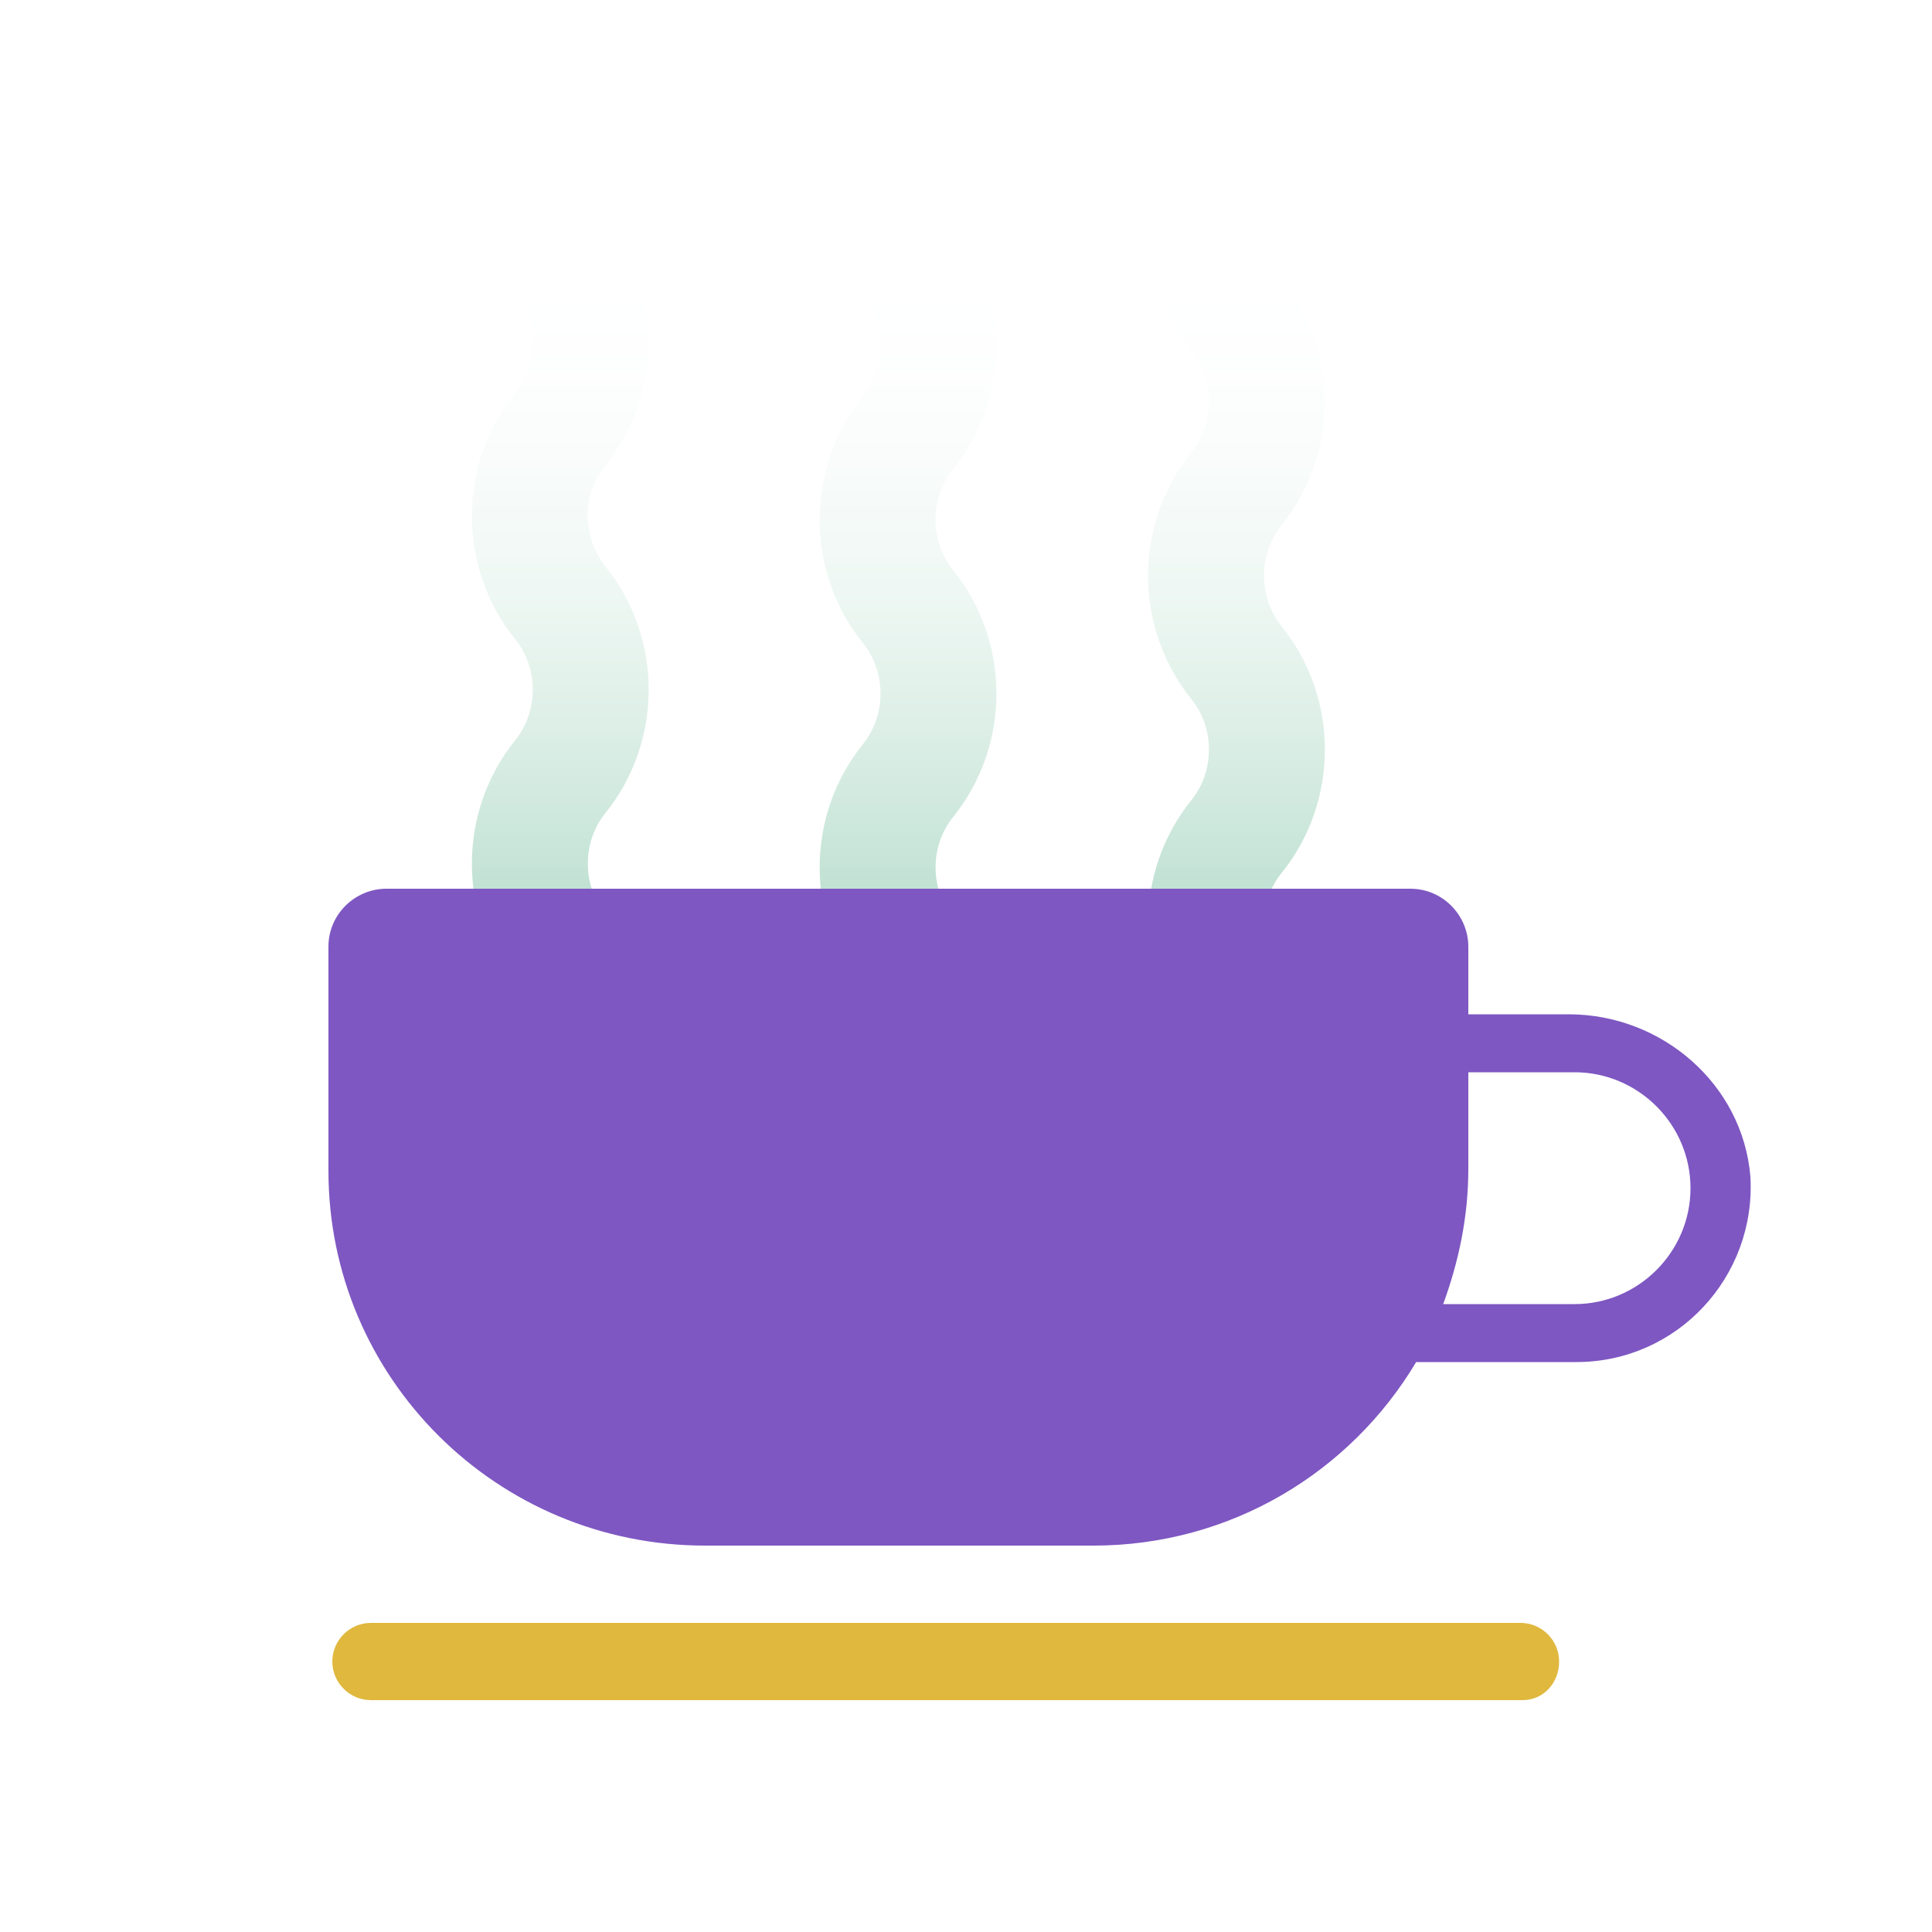
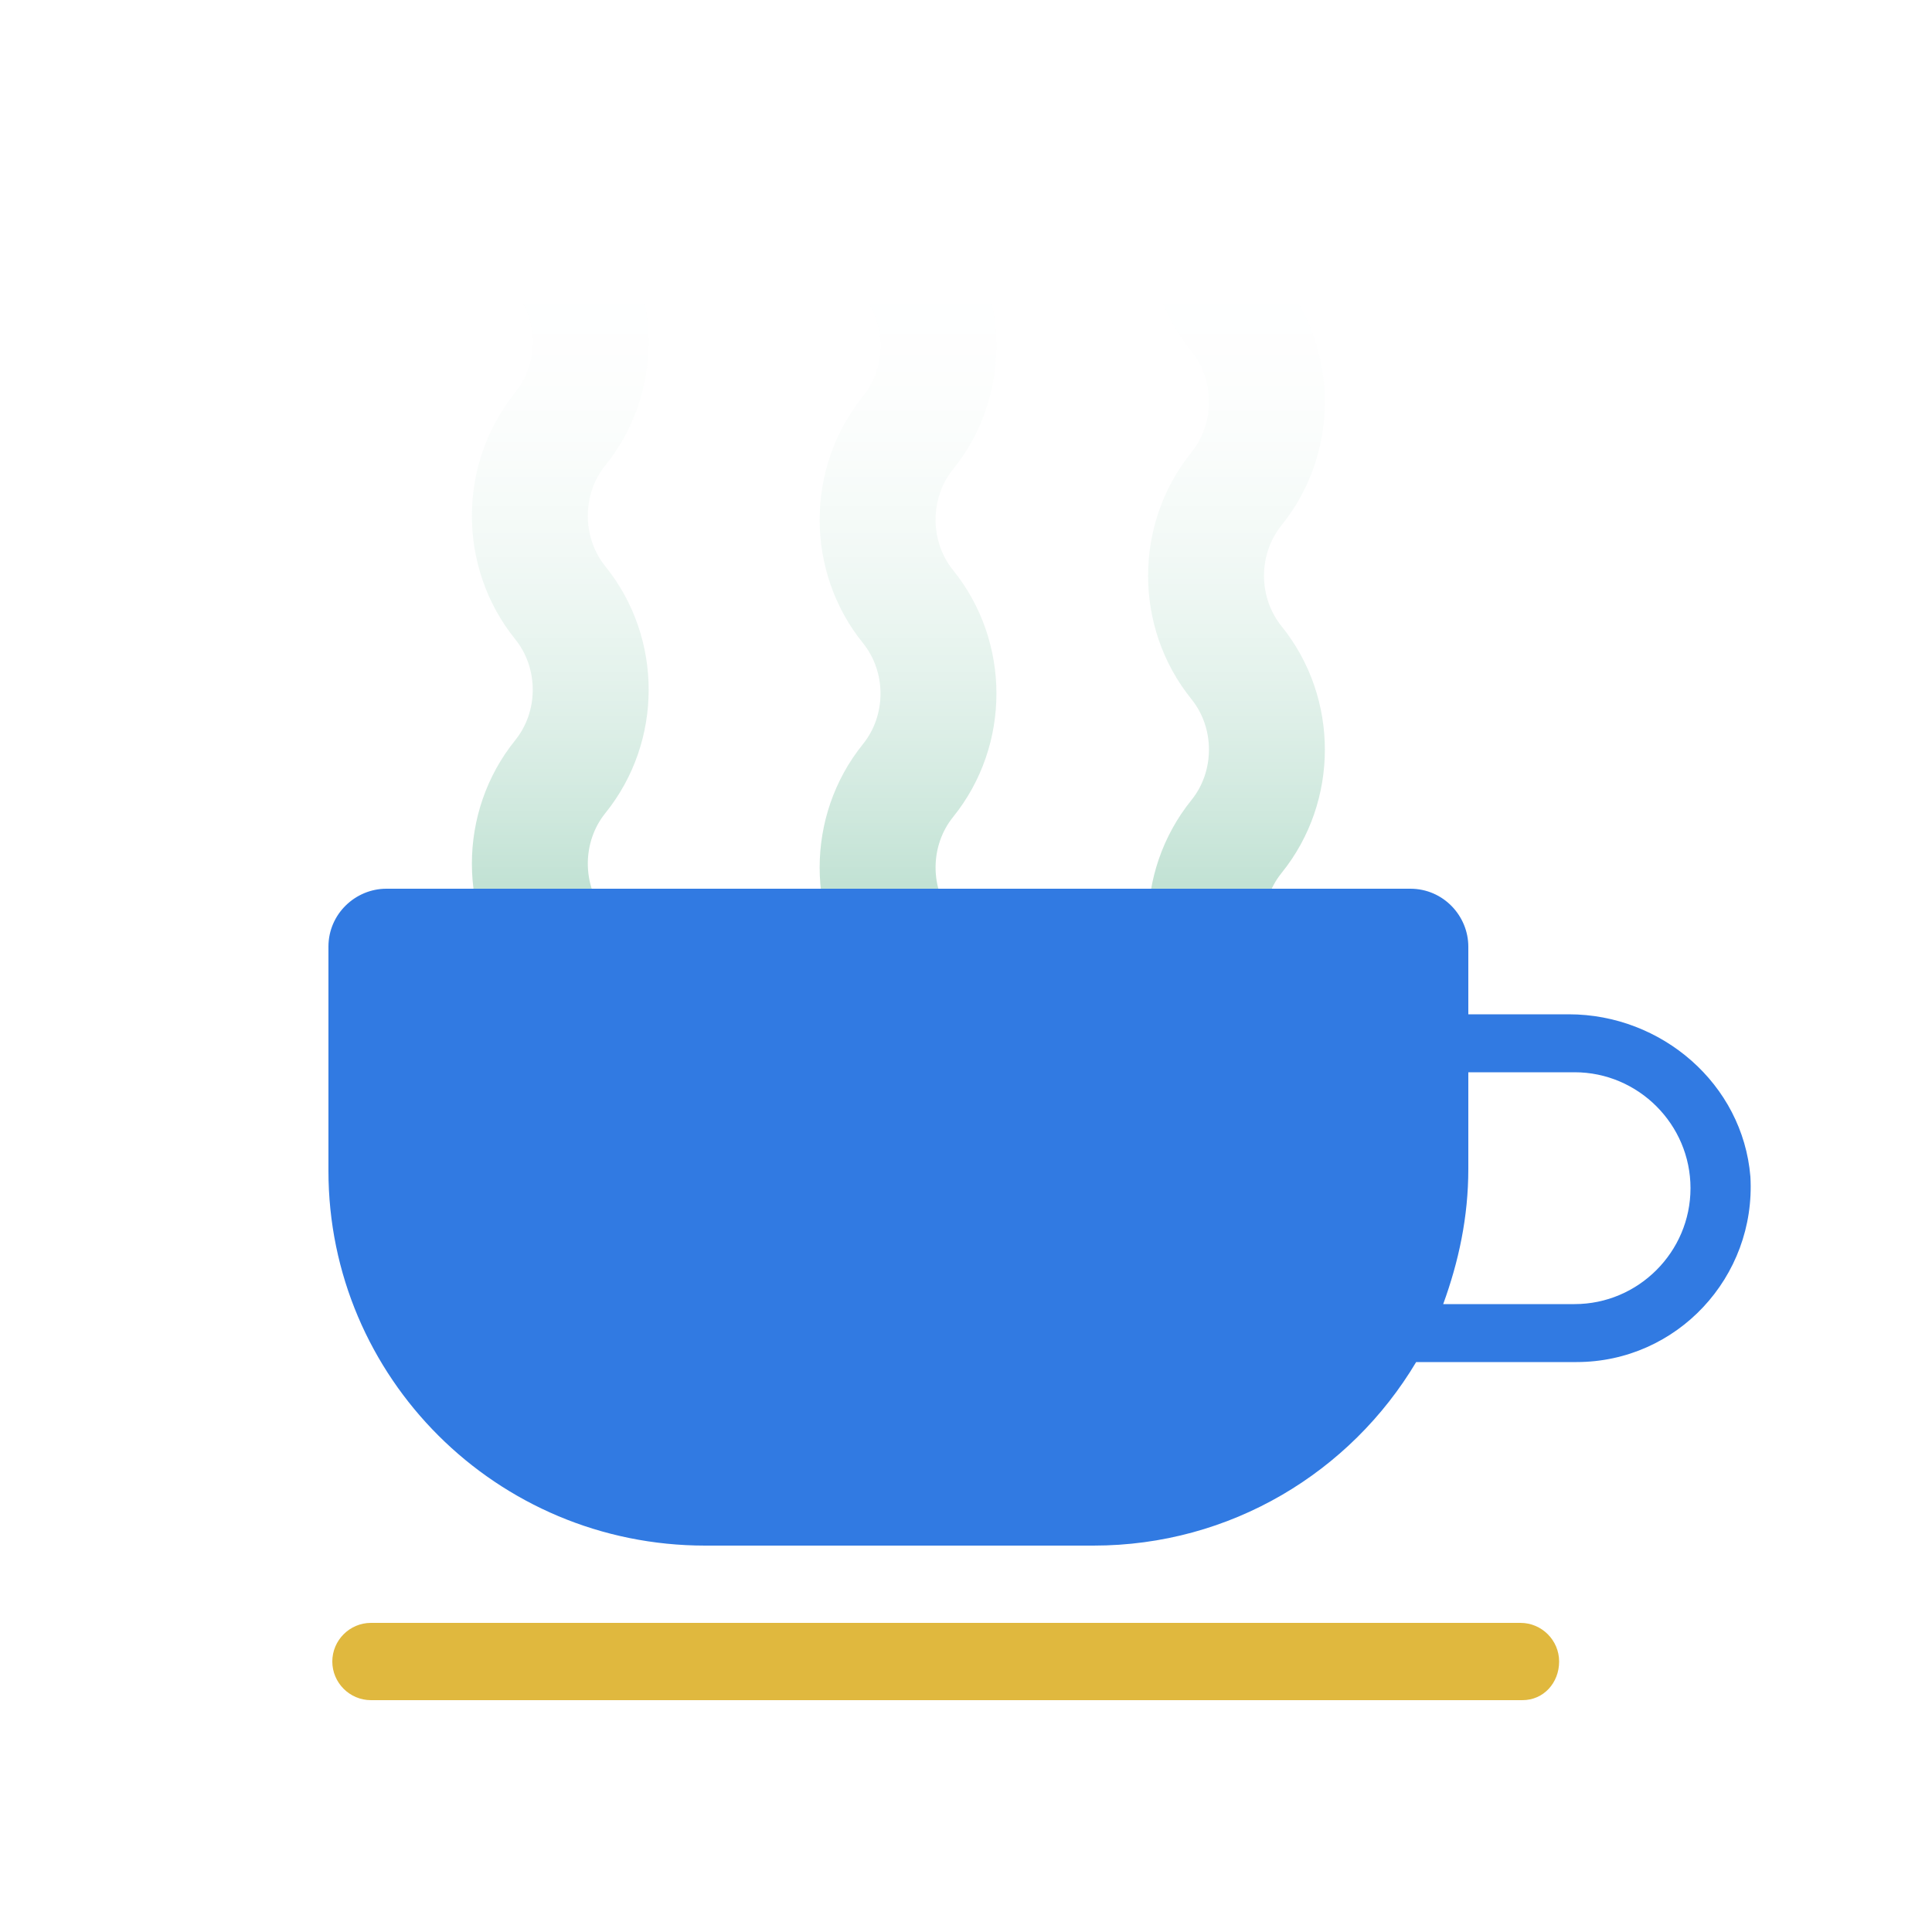
<svg xmlns="http://www.w3.org/2000/svg" width="100%" height="100%" viewBox="0 0 100 100" preserveAspectRatio="xMidYMid" class="lds-coffee">
  <defs>
    <linearGradient id="gradient" x1="0%" x2="0%" y1="0%" y2="100%">
      <stop offset="10%" stop-color="black" stop-opacity="0" />
      <stop offset="100%" stop-color="white" stop-opacity="1" />
    </linearGradient>
    <mask id="mask" maskUnits="userSpaceOnUse" x="0" y="0" width="100" height="100">
      <rect x="22" y="8" width="56" height="54" fill="url(#gradient)" />
    </mask>
    <path id="steam" d="M0-4c-2.1,2.6-2.1,6.4,0,9l0,0c2.1,2.6,2.1,6.4,0,9l0,0c-2.1,2.6-2.1,6.4,0,9l0,0c2.1,2.6,2.1,6.4,0,9l0,0 c-2.1,2.6-2.1,6.4,0,9l0,0c2.1,2.6,2.1,6.4,0,9c-2.1,2.6-2.1,6.4,0,9l0,0c2.1,2.6,2.1,6.4,0,9l0,0c-2.1,2.6-2.1,6.4,0,9l0,0 c2.1,2.6,2.1,6.4,0,9l0,0c-2.1,2.6-2.1,6.4,0,9l0,0c2.1,2.6,2.1,6.4,0,9c-2.1,2.6-2.1,6.4,0,9l0,0c2.1,2.6,2.1,6.4,0,9l0,0 c-2.1,2.6-2.1,6.4,0,9h0c2.1,2.6,2.1,6.4,0,9h0c-2.1,2.6-2.1,6.4,0,9h0c2.1,2.6,2.1,6.4,0,9" stroke-width="6" stroke-linecap="round" fill="#f00" stroke="#76be9f" />
  </defs>
  <g mask="url(#mask)">
    <use x="29" y="-9.8" href="#steam">
      <animate attributeName="y" calcMode="linear" values="4;-14" keyTimes="0;1" dur="0.5" begin="0s" repeatCount="indefinite" />
    </use>
    <use x="47" y="-9.6" href="#steam">
      <animate attributeName="y" calcMode="linear" values="0;-18" keyTimes="0;1" dur="0.25" begin="0s" repeatCount="indefinite" />
    </use>
    <use x="64" y="-6.7" href="#steam">
      <animate attributeName="y" calcMode="linear" values="-4;-22" keyTimes="0;1" dur="0.333" begin="0s" repeatCount="indefinite" />
    </use>
  </g>
-   <path d="M81.2,52.5l-5.2,0V49c0-1.6-1.3-3-3-3H20c-1.6,0-3,1.3-3,3v11.6C17,71.3,25.7,80,36.5,80h20.1 c7.1,0,13.3-3.8,16.7-9.5h8.3c5.2,0,9.3-4.4,9-9.6C90.2,56.1,86,52.5,81.2,52.5z M81.5,67.5h-6.8c0.8-2.2,1.3-4.5,1.3-7v-5h5.5 c3.3,0,6,2.7,6,6S84.8,67.5,81.5,67.5z" fill="#7e57c2" />
+   <path d="M81.2,52.5l-5.2,0V49c0-1.6-1.3-3-3-3H20c-1.6,0-3,1.3-3,3v11.6C17,71.3,25.7,80,36.5,80h20.1 c7.1,0,13.3-3.8,16.7-9.5h8.3c5.2,0,9.3-4.4,9-9.6C90.2,56.1,86,52.5,81.2,52.5z M81.5,67.5h-6.8c0.8-2.2,1.3-4.5,1.3-7v-5h5.5 c3.3,0,6,2.7,6,6S84.8,67.5,81.5,67.5z" fill="#317ae2" />
  <path d="M78.8,88H19.2c-1.1,0-2-0.9-2-2s0.9-2,2-2h59.5c1.1,0,2,0.9,2,2S79.9,88,78.8,88z" fill="#e0b83e" />
</svg>
